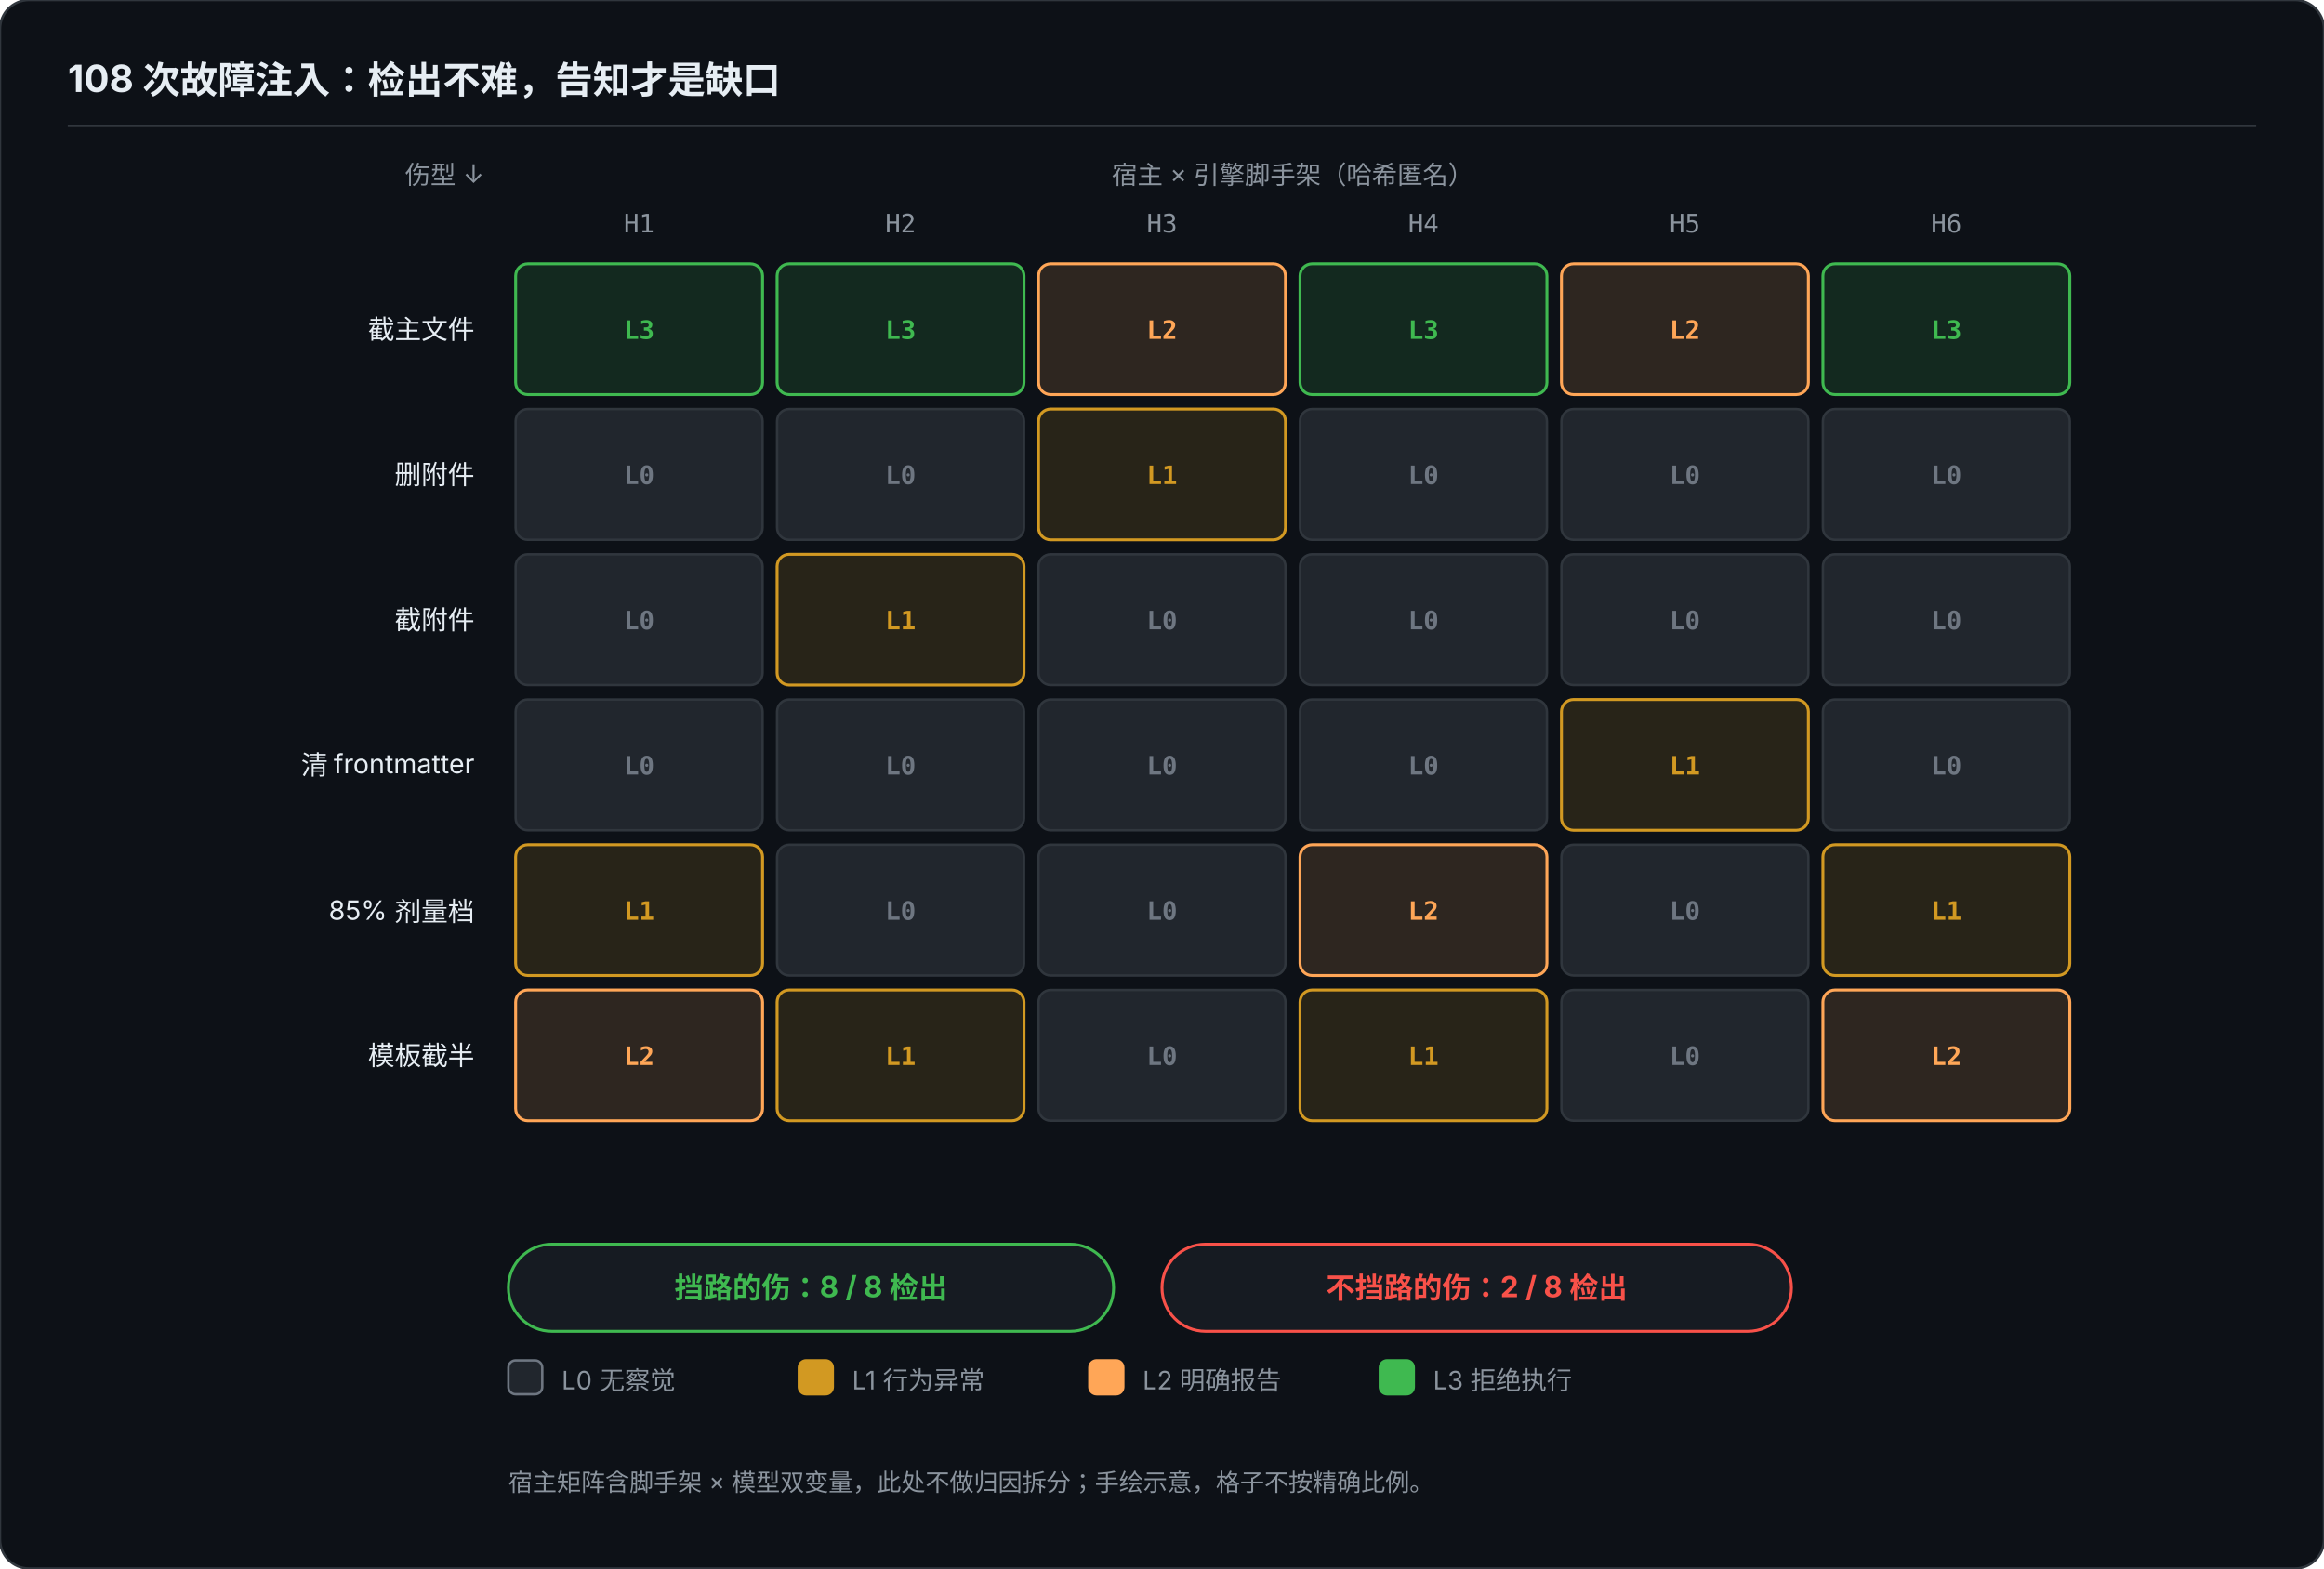
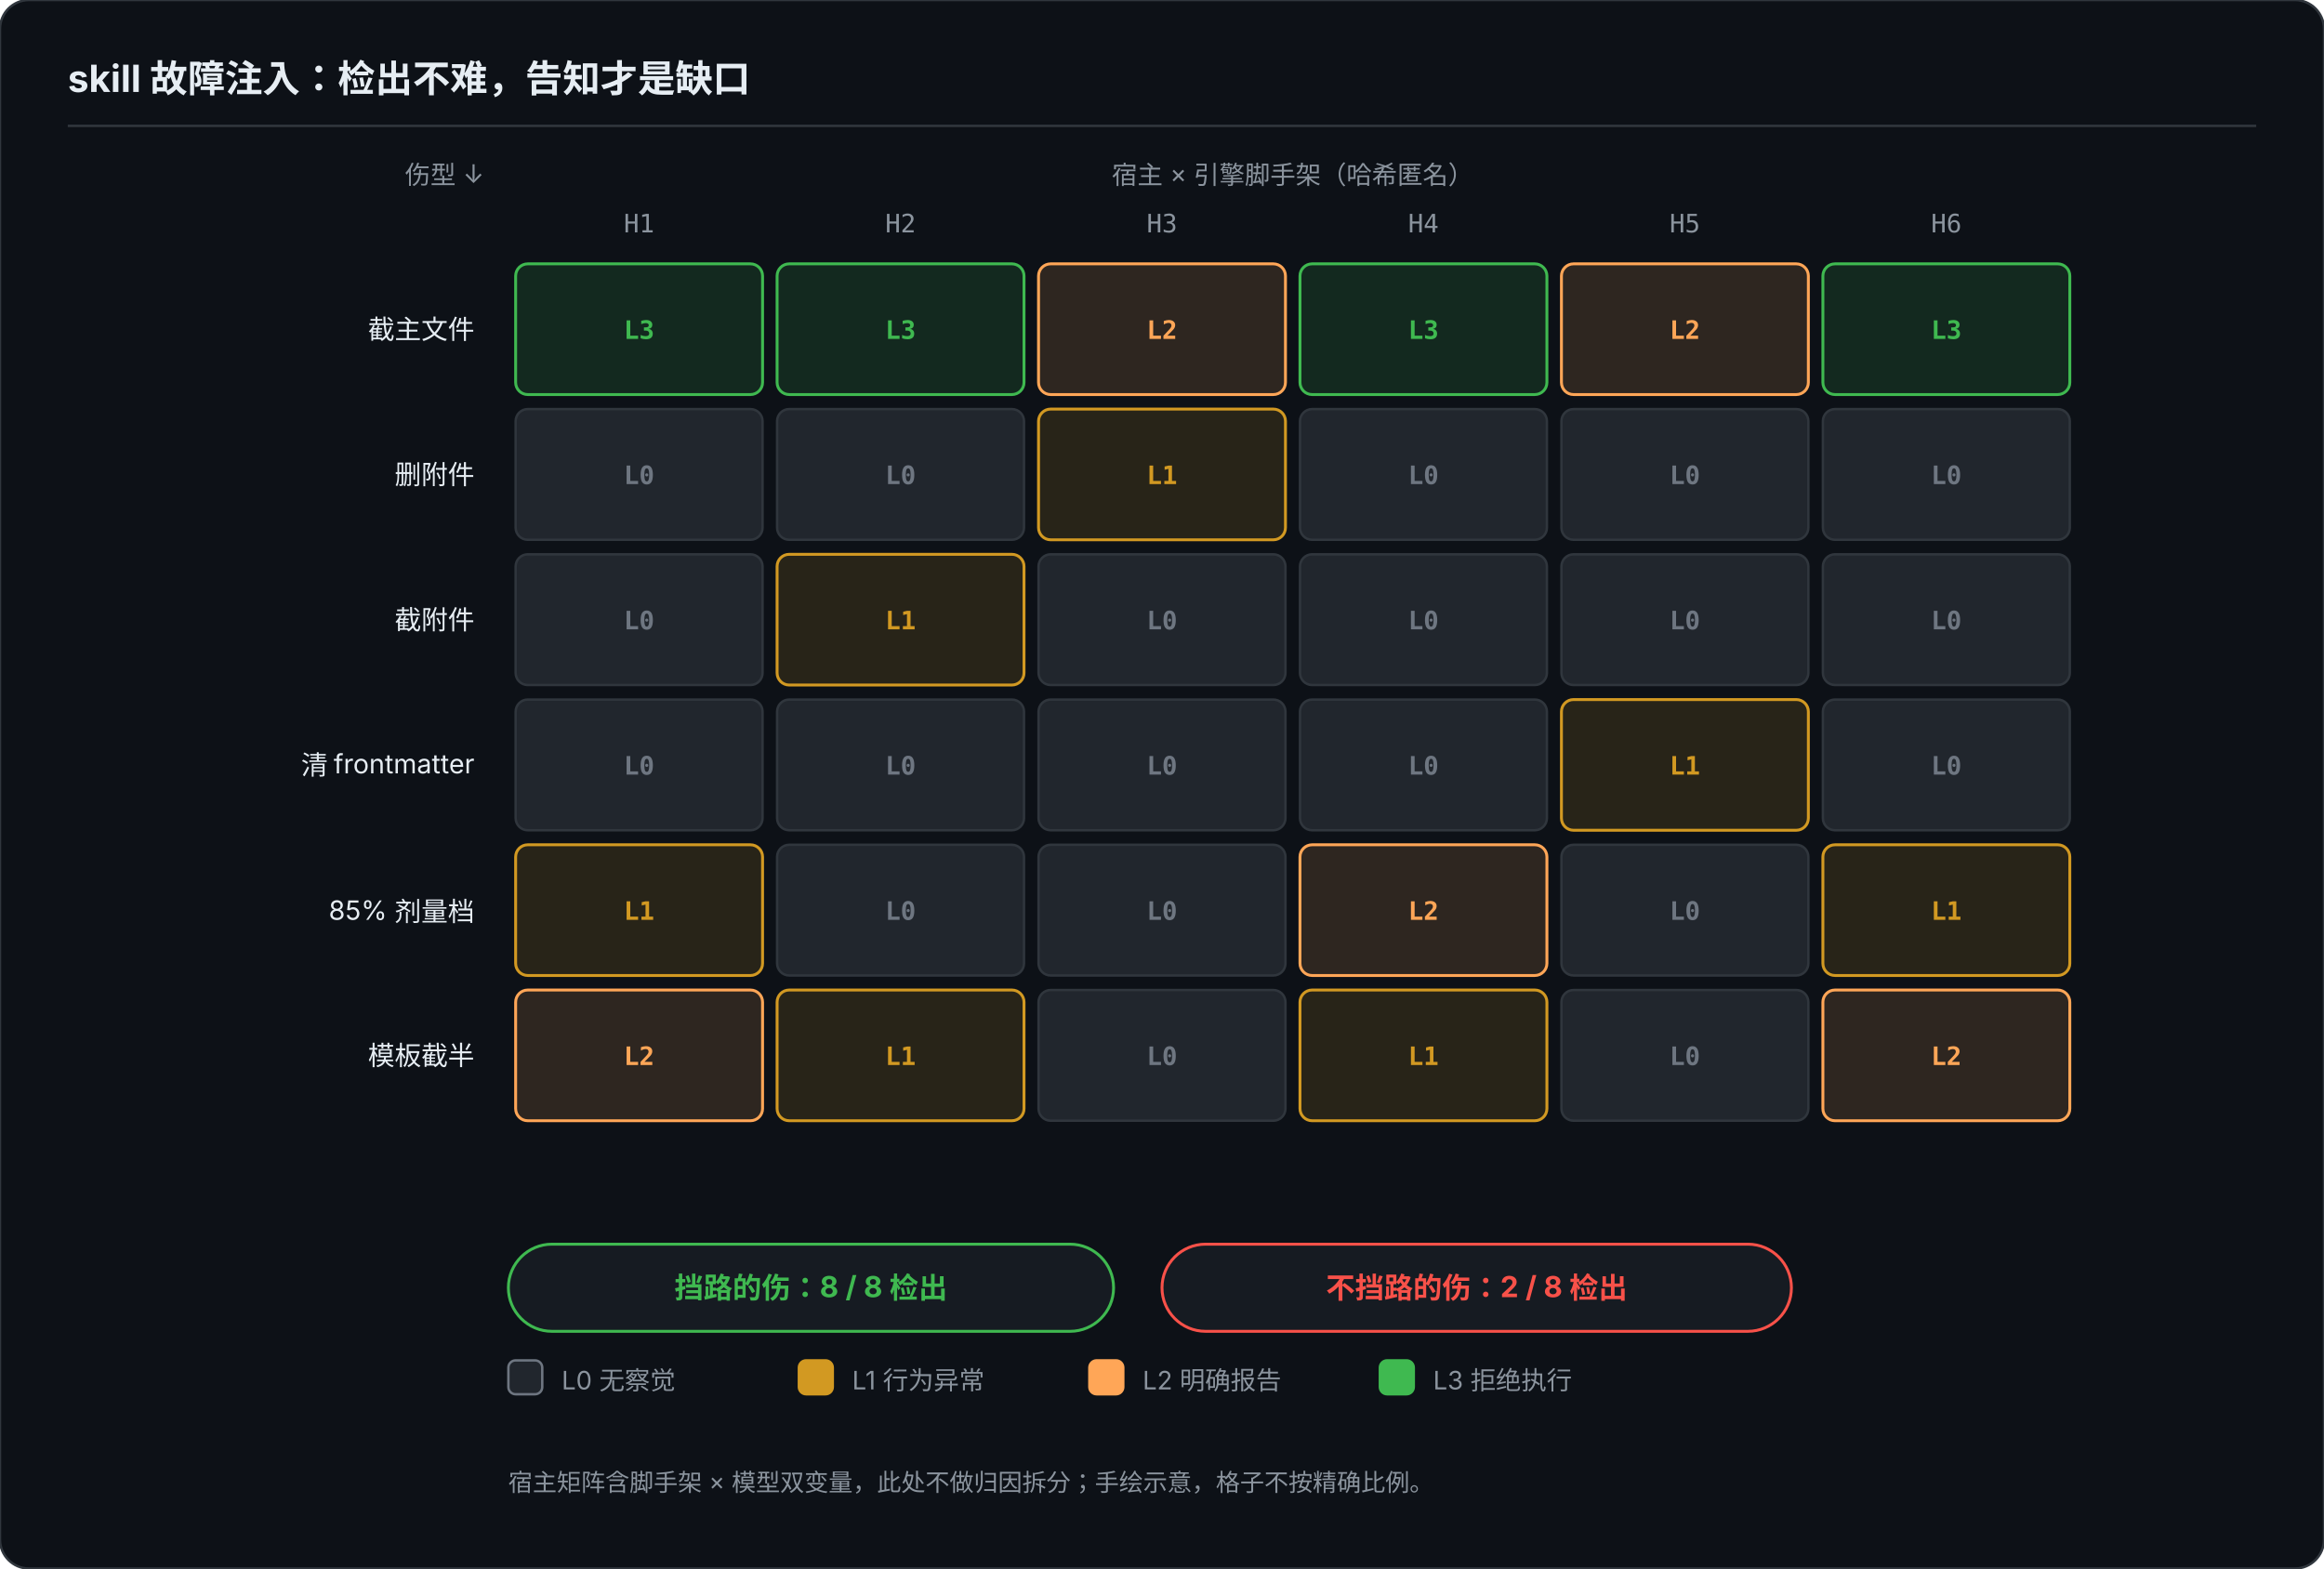
<svg xmlns="http://www.w3.org/2000/svg" width="960" height="648" viewBox="0 0 960 648">
  <rect x="0" y="0" width="960" height="648" rx="12" fill="#0d1117" stroke="#30363d" stroke-width="1" />
-   <text x="28" y="38" font-size="15.5" fill="#e6edf3" font-family="-apple-system,'PingFang SC','Hiragino Sans GB','Microsoft YaHei',sans-serif" text-anchor="start" font-weight="700">108 次故障注入：检出不难，告知才是缺口</text>
+   <text x="28" y="38" font-size="15.5" fill="#e6edf3" font-family="-apple-system,'PingFang SC','Hiragino Sans GB','Microsoft YaHei',sans-serif" text-anchor="start" font-weight="700">skill 故障注入：检出不难，告知才是缺口</text>
  <line x1="28" y1="52" x2="932" y2="52" stroke="#30363d" stroke-width="1" />
  <text x="534" y="76" font-size="10.5" fill="#8b949e" font-family="-apple-system,'PingFang SC','Hiragino Sans GB','Microsoft YaHei',sans-serif" text-anchor="middle" font-weight="400">宿主 × 引擎脚手架（哈希匿名）</text>
  <text x="200" y="76" font-size="10.5" fill="#8b949e" font-family="-apple-system,'PingFang SC','Hiragino Sans GB','Microsoft YaHei',sans-serif" text-anchor="end" font-weight="400">伤型 ↓</text>
  <text x="264.0" y="96" font-size="10.5" fill="#8b949e" font-family="ui-monospace,'SF Mono',Menlo,Consolas,monospace" text-anchor="middle" font-weight="400">H1</text>
  <text x="372.0" y="96" font-size="10.5" fill="#8b949e" font-family="ui-monospace,'SF Mono',Menlo,Consolas,monospace" text-anchor="middle" font-weight="400">H2</text>
  <text x="480.0" y="96" font-size="10.5" fill="#8b949e" font-family="ui-monospace,'SF Mono',Menlo,Consolas,monospace" text-anchor="middle" font-weight="400">H3</text>
  <text x="588.0" y="96" font-size="10.5" fill="#8b949e" font-family="ui-monospace,'SF Mono',Menlo,Consolas,monospace" text-anchor="middle" font-weight="400">H4</text>
  <text x="696.0" y="96" font-size="10.5" fill="#8b949e" font-family="ui-monospace,'SF Mono',Menlo,Consolas,monospace" text-anchor="middle" font-weight="400">H5</text>
  <text x="804.0" y="96" font-size="10.5" fill="#8b949e" font-family="ui-monospace,'SF Mono',Menlo,Consolas,monospace" text-anchor="middle" font-weight="400">H6</text>
  <text x="196" y="140.0" font-size="11" fill="#e6edf3" font-family="-apple-system,'PingFang SC','Hiragino Sans GB','Microsoft YaHei',sans-serif" text-anchor="end" font-weight="400">截主文件</text>
  <rect x="213" y="109" width="102" height="54" rx="5" fill="#3fb950" fill-opacity="0.14" stroke="#3fb950" stroke-width="1.2" />
  <text x="264.0" y="140.0" font-size="10.5" fill="#3fb950" font-family="ui-monospace,'SF Mono',Menlo,Consolas,monospace" text-anchor="middle" font-weight="700">L3</text>
  <rect x="321" y="109" width="102" height="54" rx="5" fill="#3fb950" fill-opacity="0.14" stroke="#3fb950" stroke-width="1.2" />
  <text x="372.0" y="140.0" font-size="10.5" fill="#3fb950" font-family="ui-monospace,'SF Mono',Menlo,Consolas,monospace" text-anchor="middle" font-weight="700">L3</text>
  <rect x="429" y="109" width="102" height="54" rx="5" fill="#ffa657" fill-opacity="0.14" stroke="#ffa657" stroke-width="1.2" />
  <text x="480.0" y="140.0" font-size="10.5" fill="#ffa657" font-family="ui-monospace,'SF Mono',Menlo,Consolas,monospace" text-anchor="middle" font-weight="700">L2</text>
  <rect x="537" y="109" width="102" height="54" rx="5" fill="#3fb950" fill-opacity="0.14" stroke="#3fb950" stroke-width="1.2" />
  <text x="588.0" y="140.0" font-size="10.5" fill="#3fb950" font-family="ui-monospace,'SF Mono',Menlo,Consolas,monospace" text-anchor="middle" font-weight="700">L3</text>
  <rect x="645" y="109" width="102" height="54" rx="5" fill="#ffa657" fill-opacity="0.14" stroke="#ffa657" stroke-width="1.2" />
  <text x="696.0" y="140.0" font-size="10.5" fill="#ffa657" font-family="ui-monospace,'SF Mono',Menlo,Consolas,monospace" text-anchor="middle" font-weight="700">L2</text>
  <rect x="753" y="109" width="102" height="54" rx="5" fill="#3fb950" fill-opacity="0.14" stroke="#3fb950" stroke-width="1.2" />
  <text x="804.0" y="140.0" font-size="10.5" fill="#3fb950" font-family="ui-monospace,'SF Mono',Menlo,Consolas,monospace" text-anchor="middle" font-weight="700">L3</text>
  <text x="196" y="200.0" font-size="11" fill="#e6edf3" font-family="-apple-system,'PingFang SC','Hiragino Sans GB','Microsoft YaHei',sans-serif" text-anchor="end" font-weight="400">删附件</text>
  <rect x="213" y="169" width="102" height="54" rx="5" fill="#21262d" stroke="#30363d" stroke-width="1" />
  <text x="264.0" y="200.0" font-size="10.5" fill="#6e7681" font-family="ui-monospace,'SF Mono',Menlo,Consolas,monospace" text-anchor="middle" font-weight="700">L0</text>
  <rect x="321" y="169" width="102" height="54" rx="5" fill="#21262d" stroke="#30363d" stroke-width="1" />
  <text x="372.0" y="200.0" font-size="10.5" fill="#6e7681" font-family="ui-monospace,'SF Mono',Menlo,Consolas,monospace" text-anchor="middle" font-weight="700">L0</text>
  <rect x="429" y="169" width="102" height="54" rx="5" fill="#d29922" fill-opacity="0.14" stroke="#d29922" stroke-width="1.2" />
  <text x="480.0" y="200.0" font-size="10.5" fill="#d29922" font-family="ui-monospace,'SF Mono',Menlo,Consolas,monospace" text-anchor="middle" font-weight="700">L1</text>
  <rect x="537" y="169" width="102" height="54" rx="5" fill="#21262d" stroke="#30363d" stroke-width="1" />
  <text x="588.0" y="200.0" font-size="10.5" fill="#6e7681" font-family="ui-monospace,'SF Mono',Menlo,Consolas,monospace" text-anchor="middle" font-weight="700">L0</text>
  <rect x="645" y="169" width="102" height="54" rx="5" fill="#21262d" stroke="#30363d" stroke-width="1" />
  <text x="696.0" y="200.0" font-size="10.5" fill="#6e7681" font-family="ui-monospace,'SF Mono',Menlo,Consolas,monospace" text-anchor="middle" font-weight="700">L0</text>
  <rect x="753" y="169" width="102" height="54" rx="5" fill="#21262d" stroke="#30363d" stroke-width="1" />
  <text x="804.0" y="200.0" font-size="10.5" fill="#6e7681" font-family="ui-monospace,'SF Mono',Menlo,Consolas,monospace" text-anchor="middle" font-weight="700">L0</text>
  <text x="196" y="260.0" font-size="11" fill="#e6edf3" font-family="-apple-system,'PingFang SC','Hiragino Sans GB','Microsoft YaHei',sans-serif" text-anchor="end" font-weight="400">截附件</text>
  <rect x="213" y="229" width="102" height="54" rx="5" fill="#21262d" stroke="#30363d" stroke-width="1" />
  <text x="264.0" y="260.0" font-size="10.5" fill="#6e7681" font-family="ui-monospace,'SF Mono',Menlo,Consolas,monospace" text-anchor="middle" font-weight="700">L0</text>
  <rect x="321" y="229" width="102" height="54" rx="5" fill="#d29922" fill-opacity="0.14" stroke="#d29922" stroke-width="1.2" />
  <text x="372.0" y="260.0" font-size="10.5" fill="#d29922" font-family="ui-monospace,'SF Mono',Menlo,Consolas,monospace" text-anchor="middle" font-weight="700">L1</text>
  <rect x="429" y="229" width="102" height="54" rx="5" fill="#21262d" stroke="#30363d" stroke-width="1" />
  <text x="480.0" y="260.0" font-size="10.5" fill="#6e7681" font-family="ui-monospace,'SF Mono',Menlo,Consolas,monospace" text-anchor="middle" font-weight="700">L0</text>
  <rect x="537" y="229" width="102" height="54" rx="5" fill="#21262d" stroke="#30363d" stroke-width="1" />
  <text x="588.0" y="260.0" font-size="10.5" fill="#6e7681" font-family="ui-monospace,'SF Mono',Menlo,Consolas,monospace" text-anchor="middle" font-weight="700">L0</text>
  <rect x="645" y="229" width="102" height="54" rx="5" fill="#21262d" stroke="#30363d" stroke-width="1" />
  <text x="696.0" y="260.0" font-size="10.5" fill="#6e7681" font-family="ui-monospace,'SF Mono',Menlo,Consolas,monospace" text-anchor="middle" font-weight="700">L0</text>
  <rect x="753" y="229" width="102" height="54" rx="5" fill="#21262d" stroke="#30363d" stroke-width="1" />
  <text x="804.0" y="260.0" font-size="10.5" fill="#6e7681" font-family="ui-monospace,'SF Mono',Menlo,Consolas,monospace" text-anchor="middle" font-weight="700">L0</text>
  <text x="196" y="320.0" font-size="11" fill="#e6edf3" font-family="-apple-system,'PingFang SC','Hiragino Sans GB','Microsoft YaHei',sans-serif" text-anchor="end" font-weight="400">清 frontmatter</text>
  <rect x="213" y="289" width="102" height="54" rx="5" fill="#21262d" stroke="#30363d" stroke-width="1" />
  <text x="264.0" y="320.0" font-size="10.5" fill="#6e7681" font-family="ui-monospace,'SF Mono',Menlo,Consolas,monospace" text-anchor="middle" font-weight="700">L0</text>
  <rect x="321" y="289" width="102" height="54" rx="5" fill="#21262d" stroke="#30363d" stroke-width="1" />
  <text x="372.0" y="320.0" font-size="10.5" fill="#6e7681" font-family="ui-monospace,'SF Mono',Menlo,Consolas,monospace" text-anchor="middle" font-weight="700">L0</text>
  <rect x="429" y="289" width="102" height="54" rx="5" fill="#21262d" stroke="#30363d" stroke-width="1" />
  <text x="480.0" y="320.0" font-size="10.5" fill="#6e7681" font-family="ui-monospace,'SF Mono',Menlo,Consolas,monospace" text-anchor="middle" font-weight="700">L0</text>
  <rect x="537" y="289" width="102" height="54" rx="5" fill="#21262d" stroke="#30363d" stroke-width="1" />
  <text x="588.0" y="320.0" font-size="10.5" fill="#6e7681" font-family="ui-monospace,'SF Mono',Menlo,Consolas,monospace" text-anchor="middle" font-weight="700">L0</text>
  <rect x="645" y="289" width="102" height="54" rx="5" fill="#d29922" fill-opacity="0.14" stroke="#d29922" stroke-width="1.2" />
  <text x="696.0" y="320.0" font-size="10.5" fill="#d29922" font-family="ui-monospace,'SF Mono',Menlo,Consolas,monospace" text-anchor="middle" font-weight="700">L1</text>
  <rect x="753" y="289" width="102" height="54" rx="5" fill="#21262d" stroke="#30363d" stroke-width="1" />
  <text x="804.0" y="320.0" font-size="10.5" fill="#6e7681" font-family="ui-monospace,'SF Mono',Menlo,Consolas,monospace" text-anchor="middle" font-weight="700">L0</text>
  <text x="196" y="380.0" font-size="11" fill="#e6edf3" font-family="-apple-system,'PingFang SC','Hiragino Sans GB','Microsoft YaHei',sans-serif" text-anchor="end" font-weight="400">85% 剂量档</text>
  <rect x="213" y="349" width="102" height="54" rx="5" fill="#d29922" fill-opacity="0.14" stroke="#d29922" stroke-width="1.2" />
  <text x="264.0" y="380.0" font-size="10.5" fill="#d29922" font-family="ui-monospace,'SF Mono',Menlo,Consolas,monospace" text-anchor="middle" font-weight="700">L1</text>
  <rect x="321" y="349" width="102" height="54" rx="5" fill="#21262d" stroke="#30363d" stroke-width="1" />
  <text x="372.0" y="380.0" font-size="10.5" fill="#6e7681" font-family="ui-monospace,'SF Mono',Menlo,Consolas,monospace" text-anchor="middle" font-weight="700">L0</text>
  <rect x="429" y="349" width="102" height="54" rx="5" fill="#21262d" stroke="#30363d" stroke-width="1" />
  <text x="480.0" y="380.0" font-size="10.5" fill="#6e7681" font-family="ui-monospace,'SF Mono',Menlo,Consolas,monospace" text-anchor="middle" font-weight="700">L0</text>
  <rect x="537" y="349" width="102" height="54" rx="5" fill="#ffa657" fill-opacity="0.14" stroke="#ffa657" stroke-width="1.2" />
  <text x="588.0" y="380.0" font-size="10.5" fill="#ffa657" font-family="ui-monospace,'SF Mono',Menlo,Consolas,monospace" text-anchor="middle" font-weight="700">L2</text>
  <rect x="645" y="349" width="102" height="54" rx="5" fill="#21262d" stroke="#30363d" stroke-width="1" />
  <text x="696.0" y="380.0" font-size="10.5" fill="#6e7681" font-family="ui-monospace,'SF Mono',Menlo,Consolas,monospace" text-anchor="middle" font-weight="700">L0</text>
  <rect x="753" y="349" width="102" height="54" rx="5" fill="#d29922" fill-opacity="0.14" stroke="#d29922" stroke-width="1.2" />
  <text x="804.0" y="380.0" font-size="10.5" fill="#d29922" font-family="ui-monospace,'SF Mono',Menlo,Consolas,monospace" text-anchor="middle" font-weight="700">L1</text>
  <text x="196" y="440.0" font-size="11" fill="#e6edf3" font-family="-apple-system,'PingFang SC','Hiragino Sans GB','Microsoft YaHei',sans-serif" text-anchor="end" font-weight="400">模板截半</text>
  <rect x="213" y="409" width="102" height="54" rx="5" fill="#ffa657" fill-opacity="0.14" stroke="#ffa657" stroke-width="1.2" />
  <text x="264.0" y="440.0" font-size="10.5" fill="#ffa657" font-family="ui-monospace,'SF Mono',Menlo,Consolas,monospace" text-anchor="middle" font-weight="700">L2</text>
  <rect x="321" y="409" width="102" height="54" rx="5" fill="#d29922" fill-opacity="0.14" stroke="#d29922" stroke-width="1.2" />
  <text x="372.0" y="440.0" font-size="10.5" fill="#d29922" font-family="ui-monospace,'SF Mono',Menlo,Consolas,monospace" text-anchor="middle" font-weight="700">L1</text>
  <rect x="429" y="409" width="102" height="54" rx="5" fill="#21262d" stroke="#30363d" stroke-width="1" />
  <text x="480.0" y="440.0" font-size="10.5" fill="#6e7681" font-family="ui-monospace,'SF Mono',Menlo,Consolas,monospace" text-anchor="middle" font-weight="700">L0</text>
  <rect x="537" y="409" width="102" height="54" rx="5" fill="#d29922" fill-opacity="0.14" stroke="#d29922" stroke-width="1.2" />
  <text x="588.0" y="440.0" font-size="10.5" fill="#d29922" font-family="ui-monospace,'SF Mono',Menlo,Consolas,monospace" text-anchor="middle" font-weight="700">L1</text>
  <rect x="645" y="409" width="102" height="54" rx="5" fill="#21262d" stroke="#30363d" stroke-width="1" />
  <text x="696.0" y="440.0" font-size="10.5" fill="#6e7681" font-family="ui-monospace,'SF Mono',Menlo,Consolas,monospace" text-anchor="middle" font-weight="700">L0</text>
  <rect x="753" y="409" width="102" height="54" rx="5" fill="#ffa657" fill-opacity="0.14" stroke="#ffa657" stroke-width="1.2" />
  <text x="804.0" y="440.0" font-size="10.5" fill="#ffa657" font-family="ui-monospace,'SF Mono',Menlo,Consolas,monospace" text-anchor="middle" font-weight="700">L2</text>
  <rect x="210" y="514" width="250" height="36" rx="18.0" fill="#161b22" stroke="#3fb950" stroke-width="1.2" />
  <text x="335.0" y="536.32" font-size="12" fill="#3fb950" font-family="-apple-system,'PingFang SC','Hiragino Sans GB','Microsoft YaHei',sans-serif" text-anchor="middle" font-weight="700">挡路的伤：8 / 8 检出</text>
  <rect x="480" y="514" width="260" height="36" rx="18.0" fill="#161b22" stroke="#f85149" stroke-width="1.2" />
  <text x="610.0" y="536.32" font-size="12" fill="#f85149" font-family="-apple-system,'PingFang SC','Hiragino Sans GB','Microsoft YaHei',sans-serif" text-anchor="middle" font-weight="700">不挡路的伤：2 / 8 检出</text>
  <rect x="210" y="562" width="14" height="14" rx="3" fill="#21262d" stroke="#6e7681" stroke-width="1" />
  <text x="232" y="574" font-size="10.5" fill="#8b949e" font-family="-apple-system,'PingFang SC','Hiragino Sans GB','Microsoft YaHei',sans-serif" text-anchor="start" font-weight="400">L0 无察觉</text>
  <rect x="330" y="562" width="14" height="14" rx="3" fill="#d29922" stroke="#d29922" stroke-width="1" />
  <text x="352" y="574" font-size="10.5" fill="#8b949e" font-family="-apple-system,'PingFang SC','Hiragino Sans GB','Microsoft YaHei',sans-serif" text-anchor="start" font-weight="400">L1 行为异常</text>
  <rect x="450" y="562" width="14" height="14" rx="3" fill="#ffa657" stroke="#ffa657" stroke-width="1" />
  <text x="472" y="574" font-size="10.5" fill="#8b949e" font-family="-apple-system,'PingFang SC','Hiragino Sans GB','Microsoft YaHei',sans-serif" text-anchor="start" font-weight="400">L2 明确报告</text>
  <rect x="570" y="562" width="14" height="14" rx="3" fill="#3fb950" stroke="#3fb950" stroke-width="1" />
  <text x="592" y="574" font-size="10.5" fill="#8b949e" font-family="-apple-system,'PingFang SC','Hiragino Sans GB','Microsoft YaHei',sans-serif" text-anchor="start" font-weight="400">L3 拒绝执行</text>
  <text x="210" y="616" font-size="10" fill="#8b949e" font-family="-apple-system,'PingFang SC','Hiragino Sans GB','Microsoft YaHei',sans-serif" text-anchor="start" font-weight="400">宿主矩阵含脚手架 × 模型双变量，此处不做归因拆分；手绘示意，格子不按精确比例。</text>
</svg>
